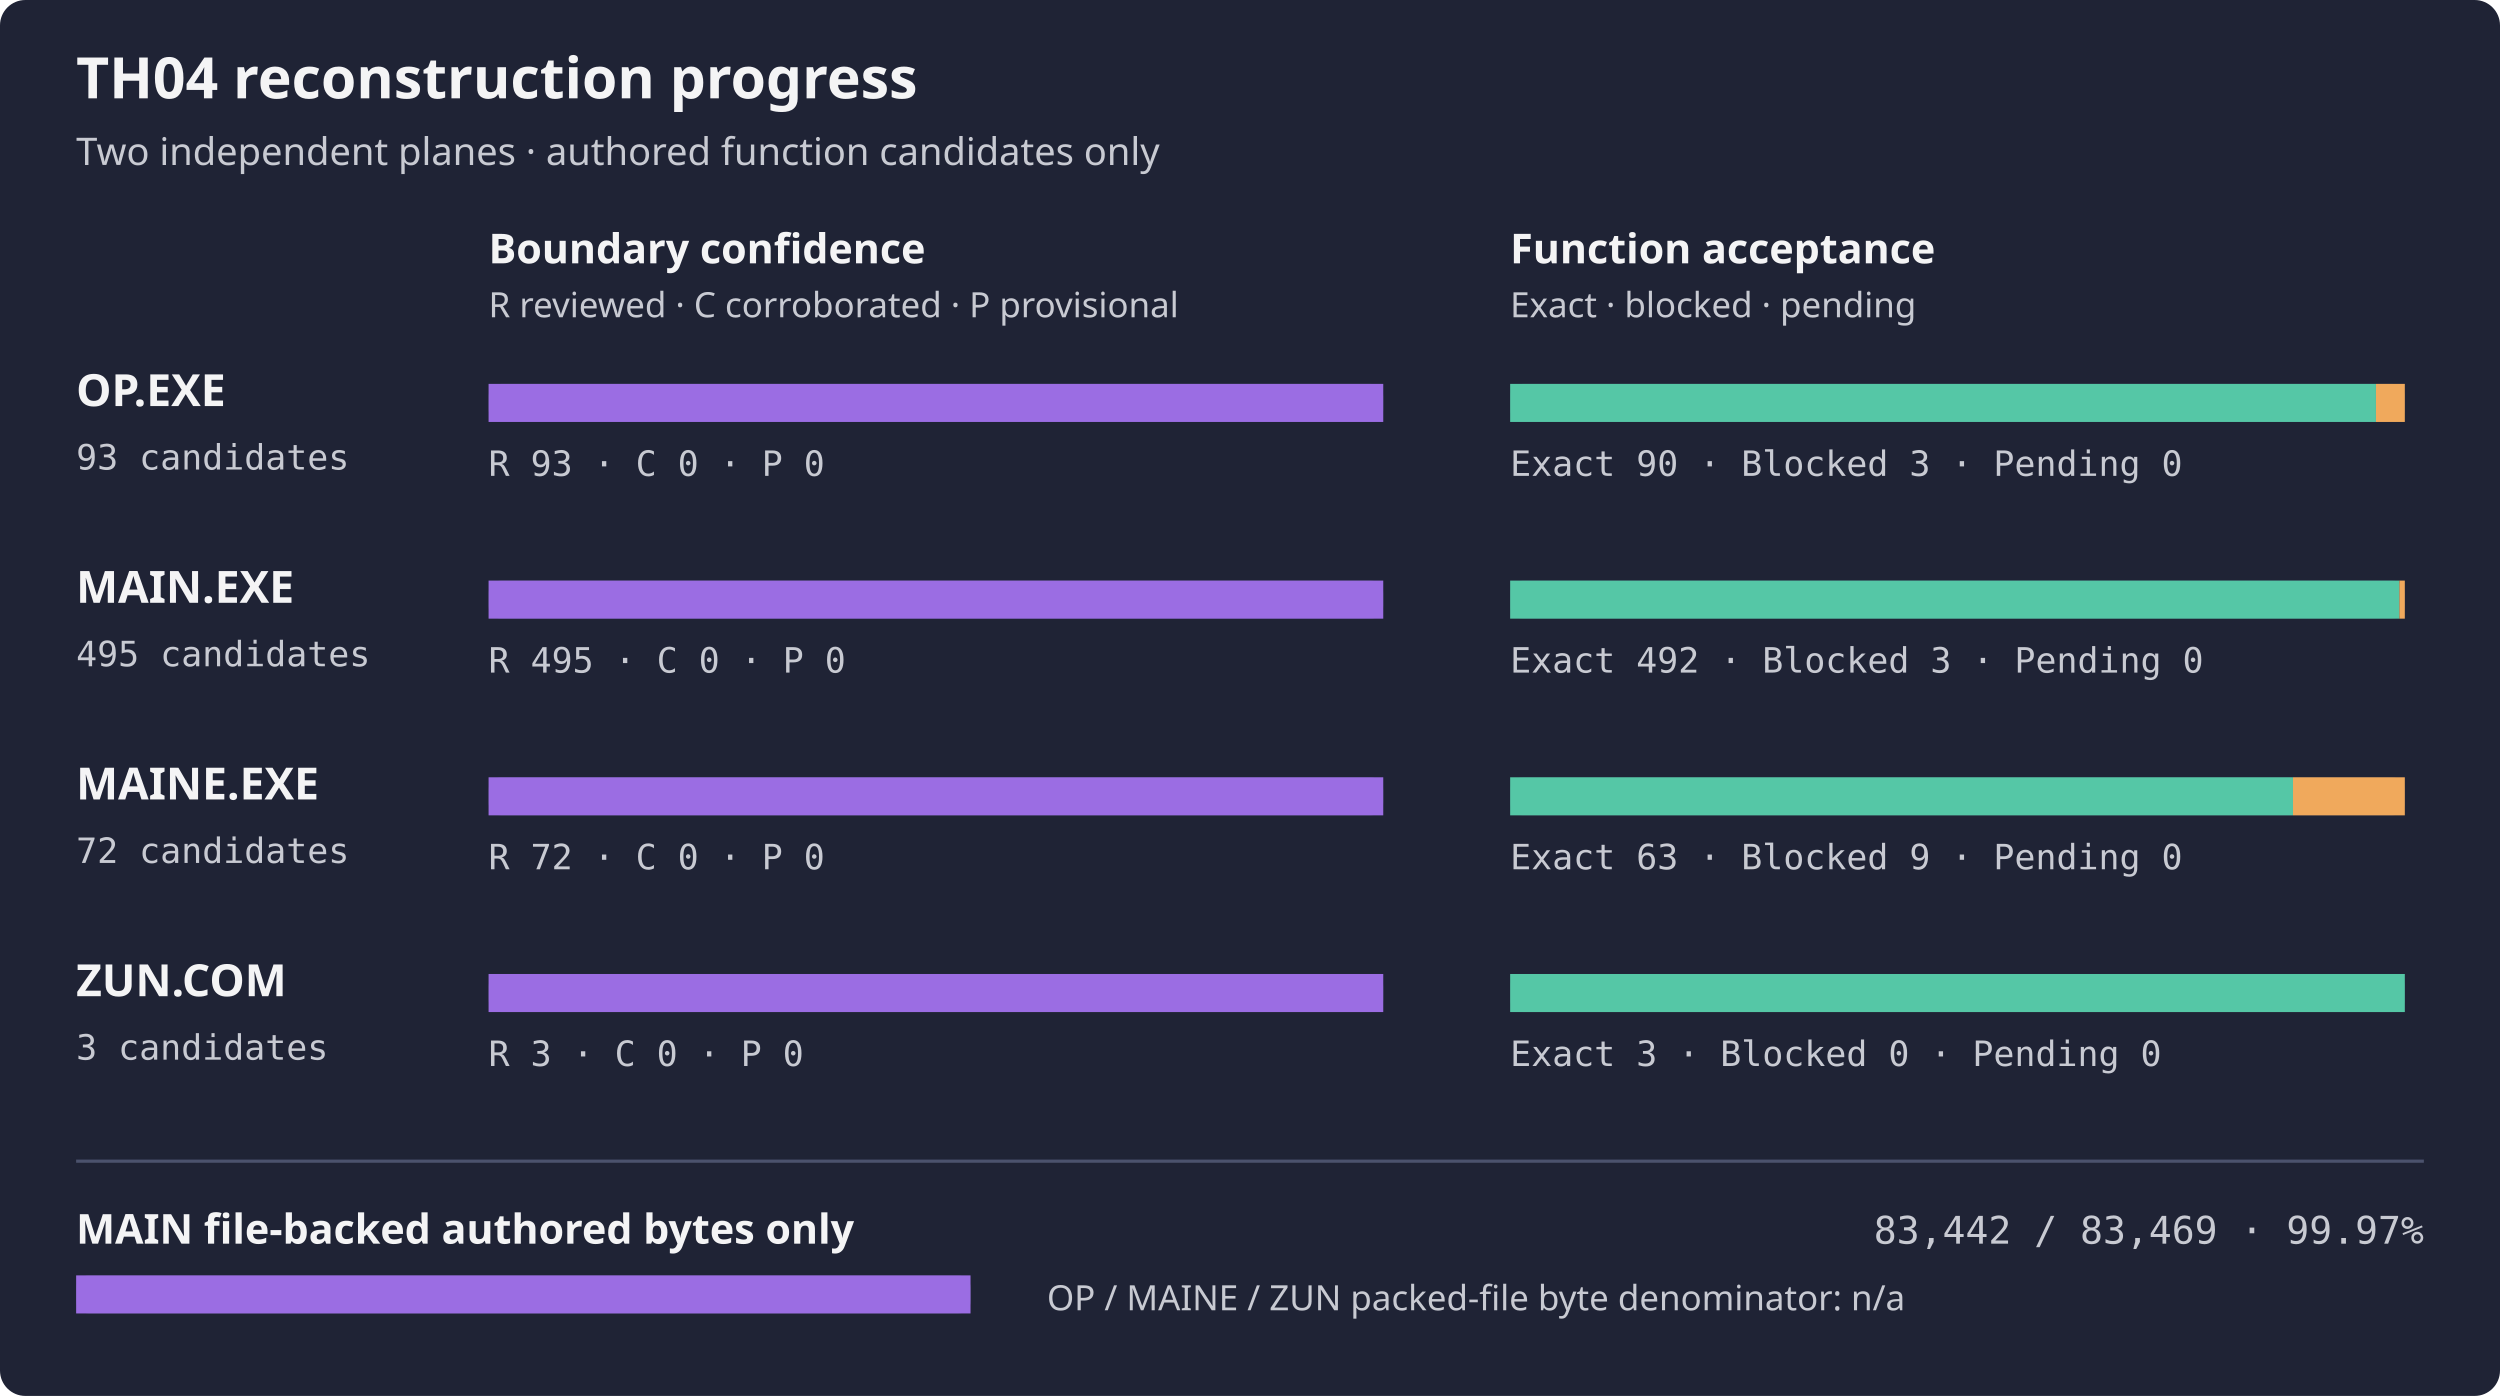
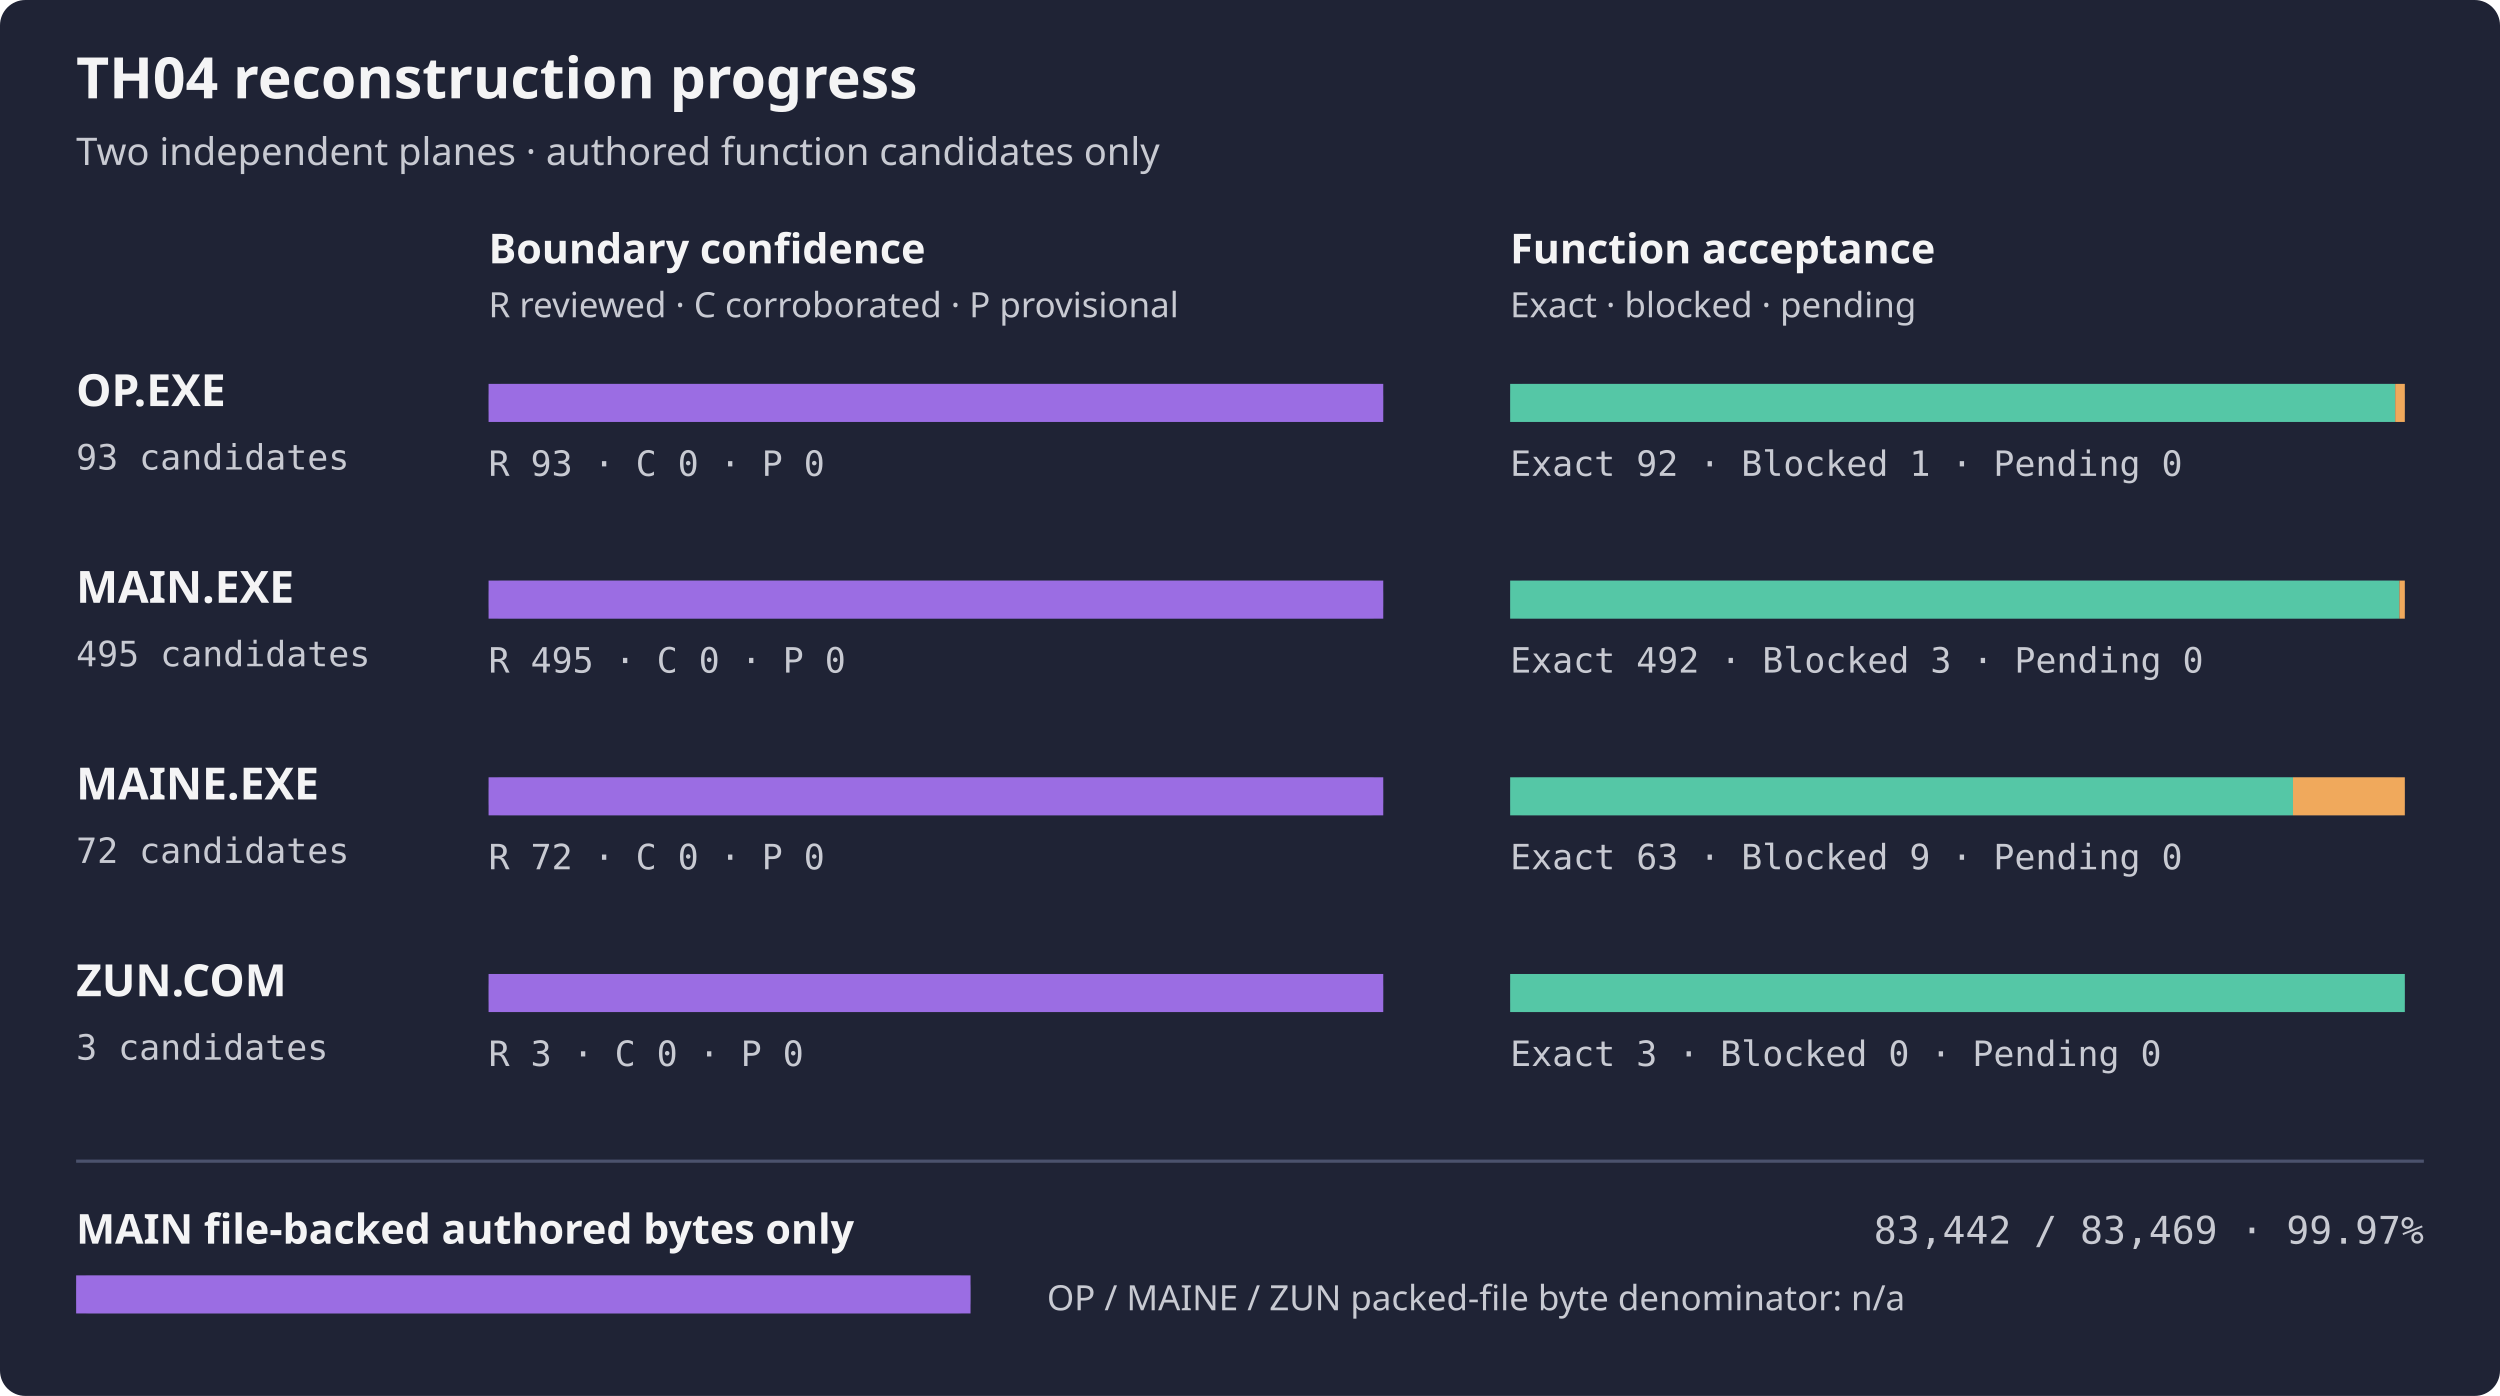
<svg xmlns="http://www.w3.org/2000/svg" width="788" height="440" role="img" aria-label="TH04 per-artifact reconstruction progress">
  <rect width="788" height="440" rx="8" fill="#1f2335" />
  <text x="24" y="31" fill="#f4f4f5" font-family="sans-serif" font-size="18" font-weight="600">TH04 reconstruction progress</text>
  <text x="24" y="52" fill="#c8cad2" font-family="sans-serif" font-size="12">Two independent planes · authored function candidates only</text>
  <text x="154" y="83" fill="#f4f4f5" font-family="sans-serif" font-size="13" font-weight="600">Boundary confidence</text>
  <text x="476" y="83" fill="#f4f4f5" font-family="sans-serif" font-size="13" font-weight="600">Function acceptance</text>
  <text x="154" y="100" fill="#c8cad2" font-family="sans-serif" font-size="11">R reviewed · C corroborated · P provisional</text>
  <text x="476" y="100" fill="#c8cad2" font-family="sans-serif" font-size="11">Exact · blocked · pending</text>
  <text x="24" y="128" fill="#f4f4f5" font-family="sans-serif" font-size="14" font-weight="600">OP.EXE</text>
  <text x="24" y="148" fill="#c8cad2" font-family="monospace" font-size="11">93 candidates</text>
  <rect x="154" y="121" width="282" height="12" rx="4" fill="#353b52" />
  <rect x="154.00" y="121" width="282.00" height="12" fill="#9b6de3" />
  <rect x="476" y="121" width="282" height="12" rx="4" fill="#353b52" />
-   <rect x="476.00" y="121" width="272.90" height="12" fill="#55c7a6" />
-   <rect x="748.90" y="121" width="9.10" height="12" fill="#f0a95c" />
+   <rect x="476.00" y="121" width="278.97" height="12" fill="#55c7a6" />
+   <rect x="754.97" y="121" width="3.03" height="12" fill="#f0a95c" />
  <text x="154" y="150" fill="#c8cad2" font-family="monospace" font-size="11">R 93 · C 0 · P 0</text>
-   <text x="476" y="150" fill="#c8cad2" font-family="monospace" font-size="11">Exact 90 · Blocked 3 · Pending 0</text>
+   <text x="476" y="150" fill="#c8cad2" font-family="monospace" font-size="11">Exact 92 · Blocked 1 · Pending 0</text>
  <text x="24" y="190" fill="#f4f4f5" font-family="sans-serif" font-size="14" font-weight="600">MAIN.EXE</text>
  <text x="24" y="210" fill="#c8cad2" font-family="monospace" font-size="11">495 candidates</text>
  <rect x="154" y="183" width="282" height="12" rx="4" fill="#353b52" />
  <rect x="154.00" y="183" width="282.00" height="12" fill="#9b6de3" />
  <rect x="476" y="183" width="282" height="12" rx="4" fill="#353b52" />
  <rect x="476.00" y="183" width="280.29" height="12" fill="#55c7a6" />
  <rect x="756.29" y="183" width="1.71" height="12" fill="#f0a95c" />
  <text x="154" y="212" fill="#c8cad2" font-family="monospace" font-size="11">R 495 · C 0 · P 0</text>
  <text x="476" y="212" fill="#c8cad2" font-family="monospace" font-size="11">Exact 492 · Blocked 3 · Pending 0</text>
  <text x="24" y="252" fill="#f4f4f5" font-family="sans-serif" font-size="14" font-weight="600">MAINE.EXE</text>
  <text x="24" y="272" fill="#c8cad2" font-family="monospace" font-size="11">72 candidates</text>
  <rect x="154" y="245" width="282" height="12" rx="4" fill="#353b52" />
  <rect x="154.00" y="245" width="282.00" height="12" fill="#9b6de3" />
  <rect x="476" y="245" width="282" height="12" rx="4" fill="#353b52" />
  <rect x="476.00" y="245" width="246.75" height="12" fill="#55c7a6" />
  <rect x="722.75" y="245" width="35.25" height="12" fill="#f0a95c" />
  <text x="154" y="274" fill="#c8cad2" font-family="monospace" font-size="11">R 72 · C 0 · P 0</text>
  <text x="476" y="274" fill="#c8cad2" font-family="monospace" font-size="11">Exact 63 · Blocked 9 · Pending 0</text>
  <text x="24" y="314" fill="#f4f4f5" font-family="sans-serif" font-size="14" font-weight="600">ZUN.COM</text>
  <text x="24" y="334" fill="#c8cad2" font-family="monospace" font-size="11">3 candidates</text>
  <rect x="154" y="307" width="282" height="12" rx="4" fill="#353b52" />
  <rect x="154.00" y="307" width="282.00" height="12" fill="#9b6de3" />
  <rect x="476" y="307" width="282" height="12" rx="4" fill="#353b52" />
  <rect x="476.00" y="307" width="282.00" height="12" fill="#55c7a6" />
  <text x="154" y="336" fill="#c8cad2" font-family="monospace" font-size="11">R 3 · C 0 · P 0</text>
  <text x="476" y="336" fill="#c8cad2" font-family="monospace" font-size="11">Exact 3 · Blocked 0 · Pending 0</text>
  <path d="M24 366 H764" stroke="#4b526d" />
  <text x="24" y="392" fill="#f4f4f5" font-family="sans-serif" font-size="13" font-weight="600">MAIN file-backed authored bytes only</text>
  <text x="764" y="392" fill="#c8cad2" text-anchor="end" font-family="monospace" font-size="12">83,442 / 83,469 · 99.97%</text>
  <rect x="24" y="402" width="282" height="12" rx="4" fill="#353b52" />
  <rect x="24" y="402" width="281.91" height="12" fill="#9b6de3" />
  <text x="330" y="413" fill="#c8cad2" font-family="sans-serif" font-size="11">OP / MAINE / ZUN packed-file byte denominator: n/a</text>
</svg>
